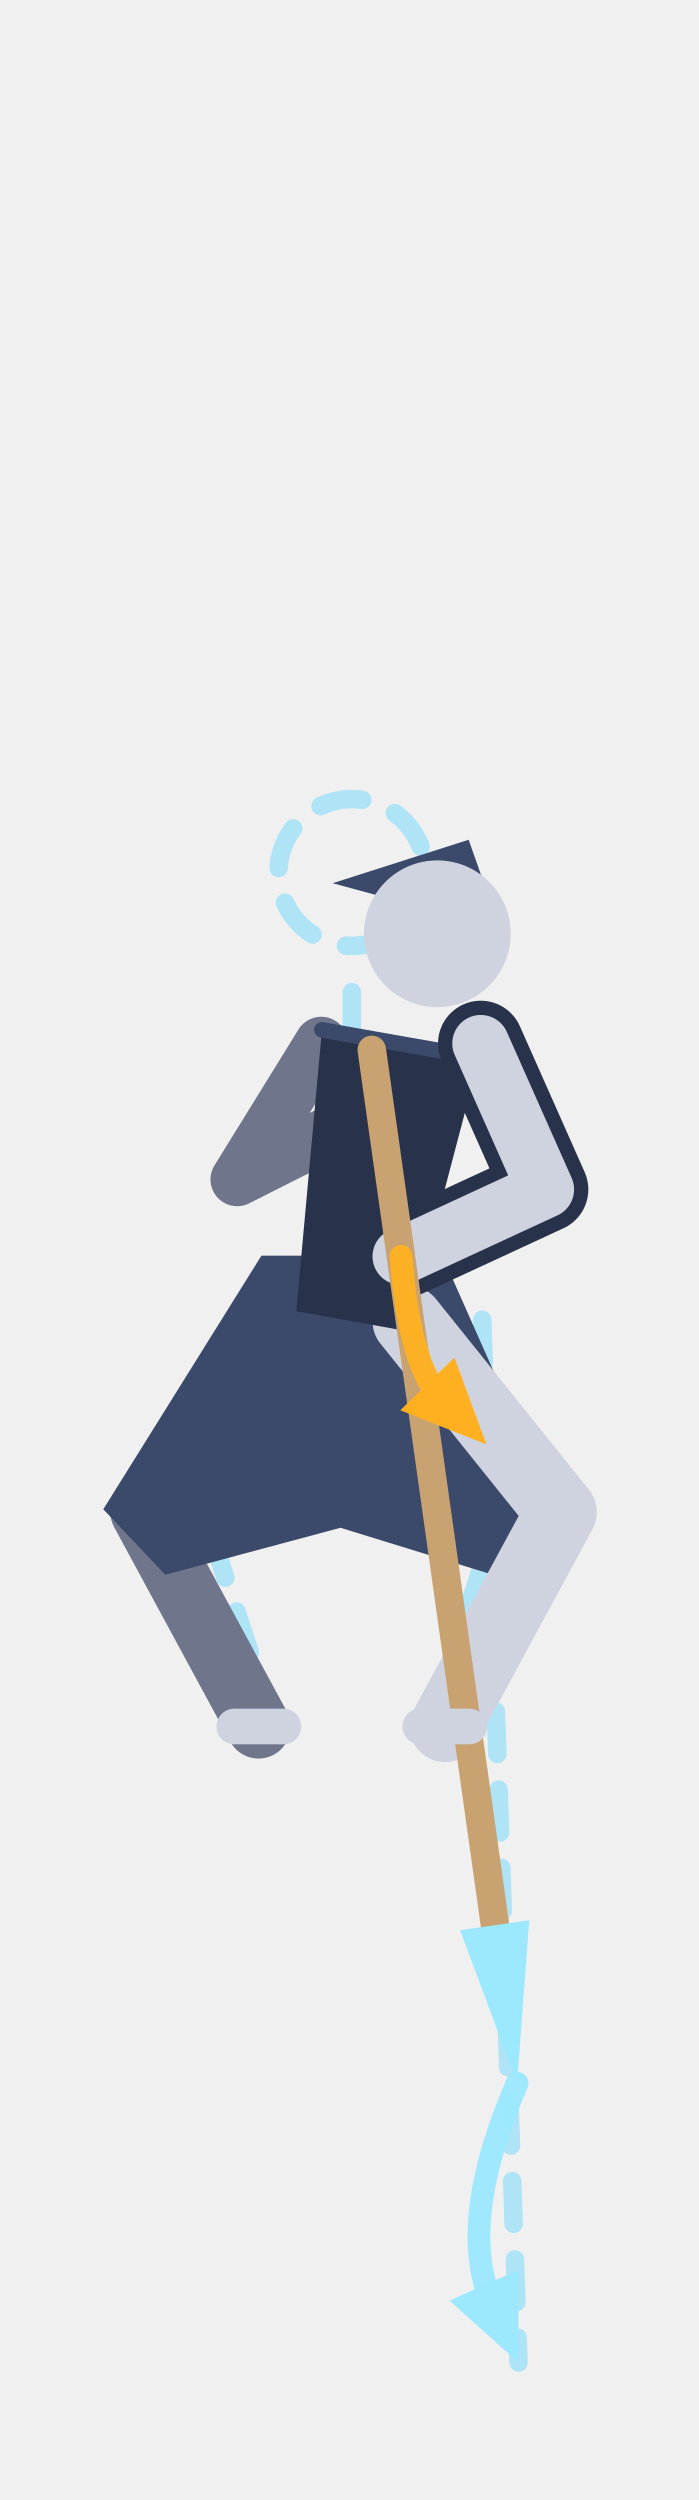
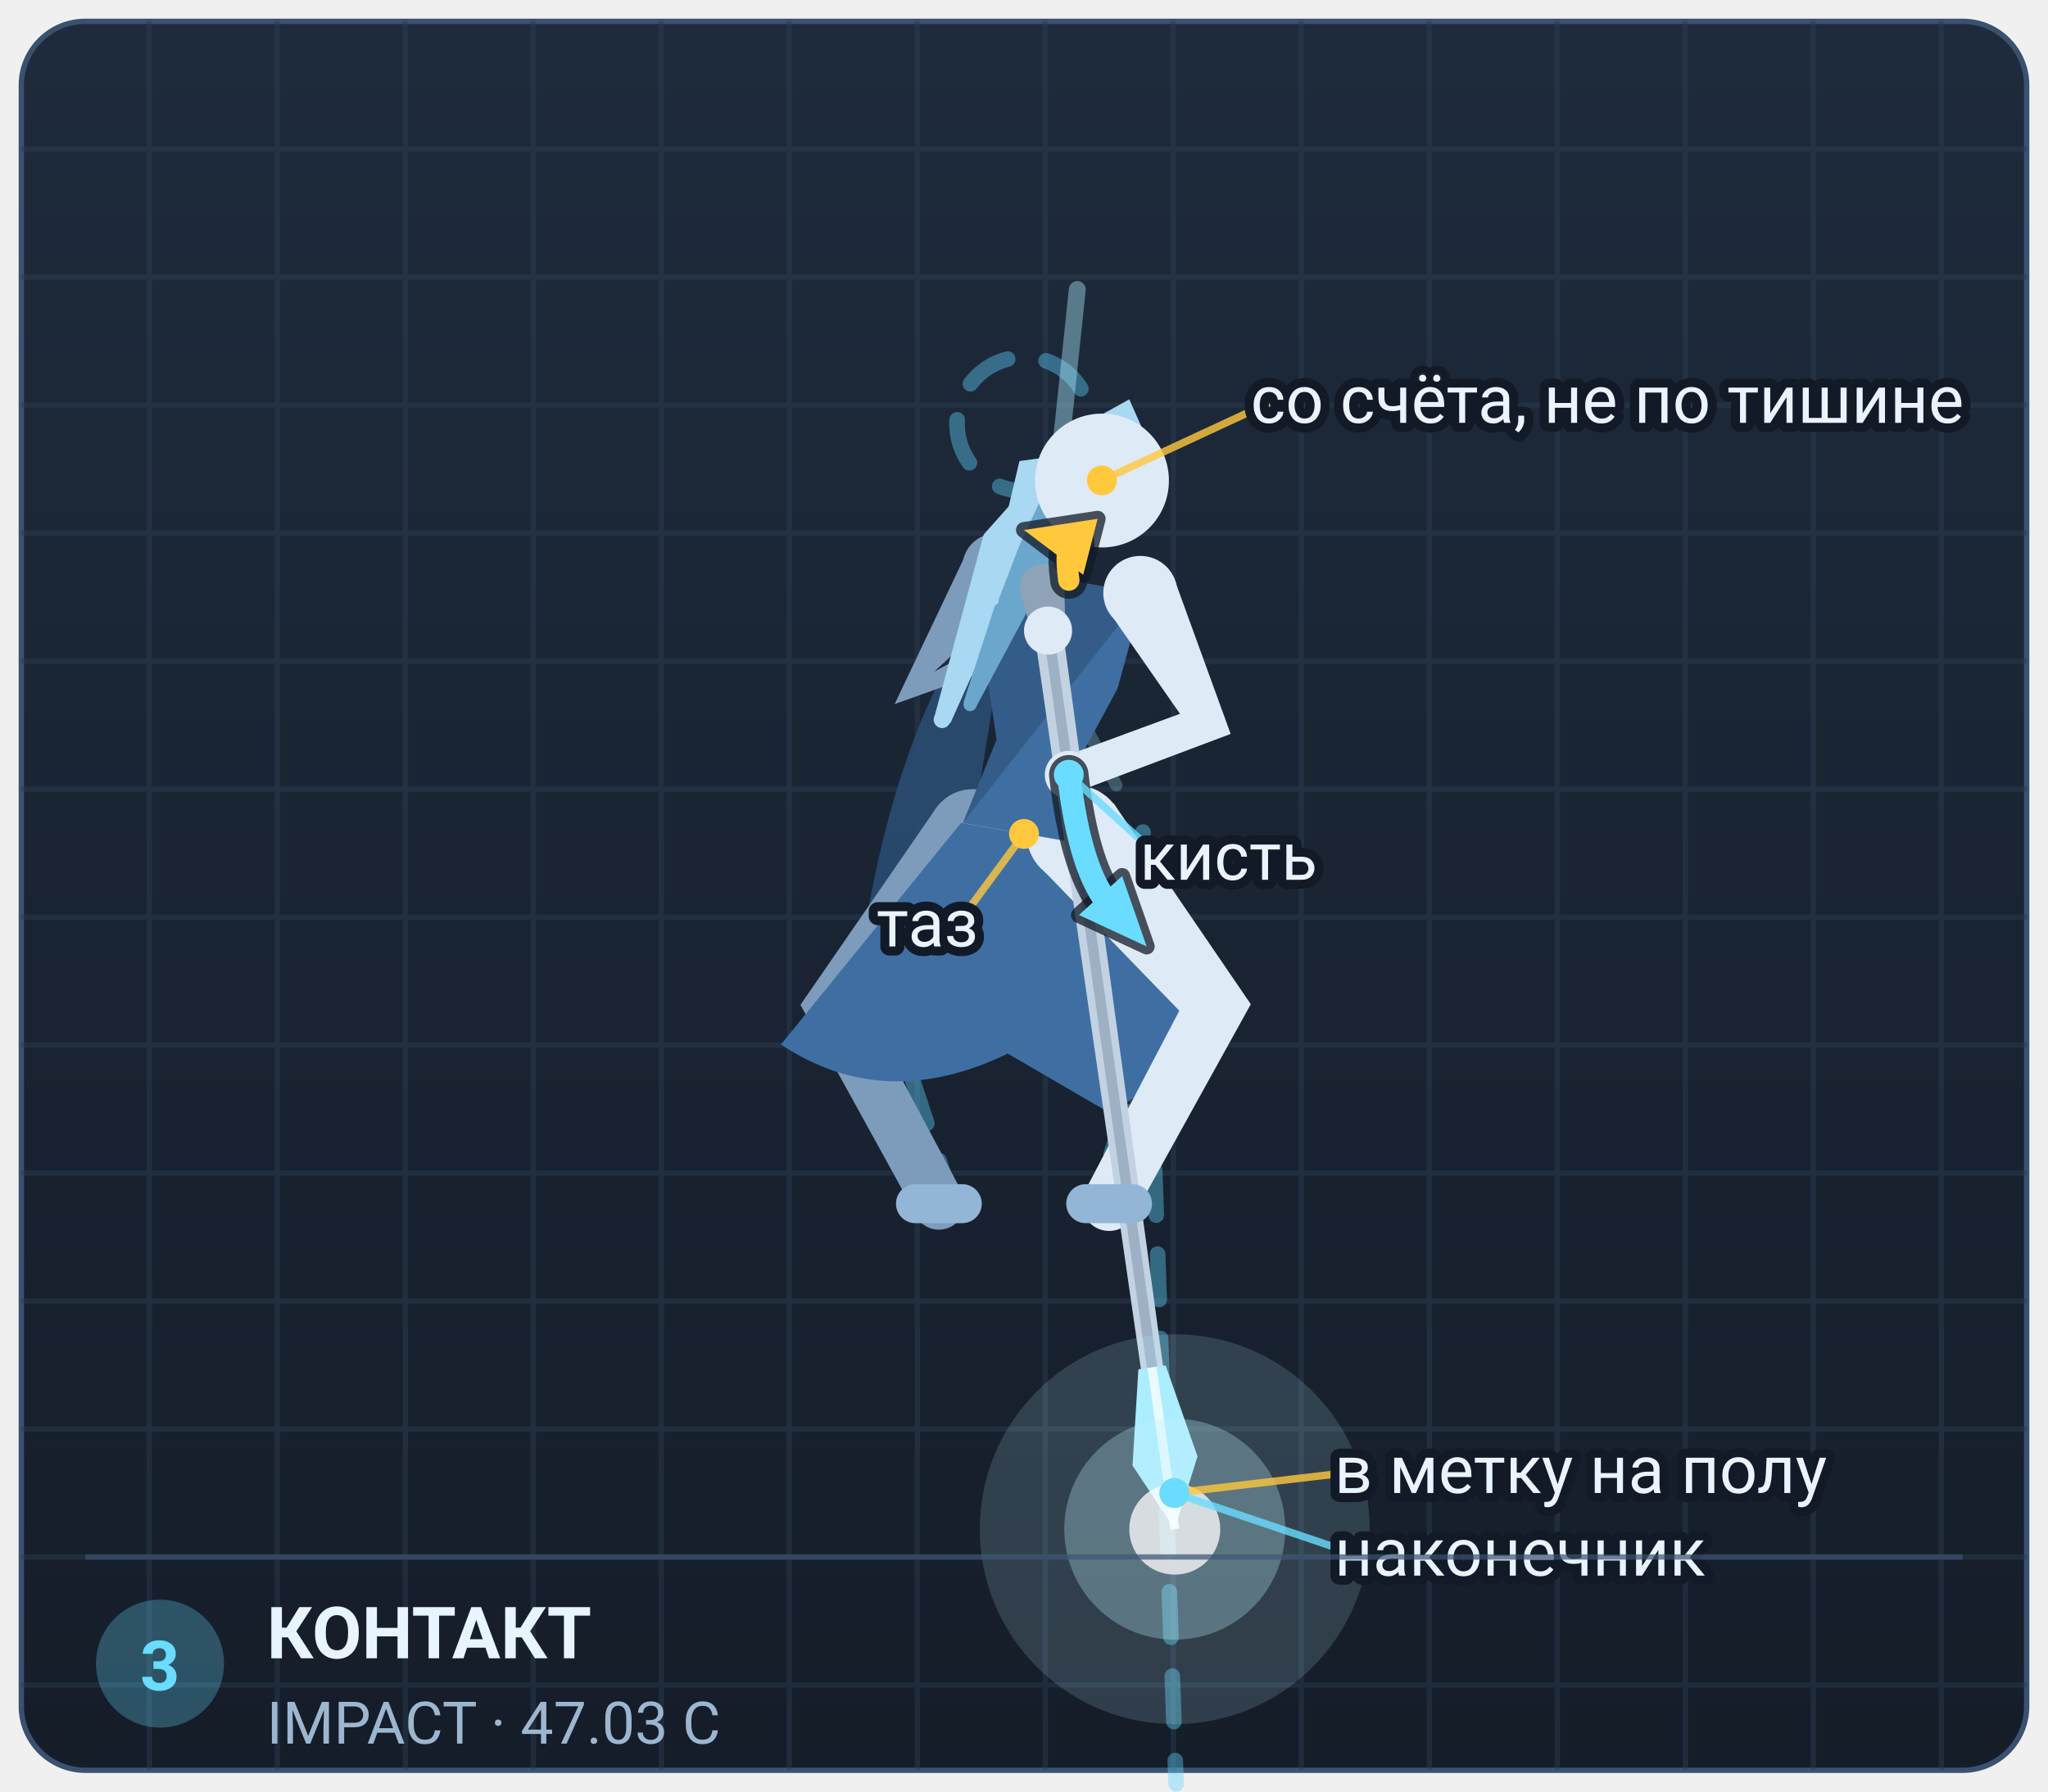
- <svg xmlns="http://www.w3.org/2000/svg" viewBox="76 -55 98 351" role="img" width="100%" preserveAspectRatio="xMidYMid meet">
-   <g opacity="0.45" fill="none" stroke="#5fd4ff" stroke-width="2.6" stroke-dasharray="6 5" stroke-linecap="round" stroke-linejoin="round">
-     <polyline points="114.5,187.4 103.8,154.8 125.4,123.3 147.0,154.8 136.3,187.4" />
-     <polyline points="125.4,123.3 125.4,83.7" />
-     <polyline points="143.7,130.3 148.8,276.7" />
-     <circle cx="125.4" cy="67.5" r="10.3" />
+ <svg xmlns="http://www.w3.org/2000/svg" viewBox="0 0 384 336" width="100%" preserveAspectRatio="xMidYMid meet" role="img">
+   <defs>
+     <linearGradient id="g5192" x1="0" y1="0" x2="0" y2="1">
+       <stop offset="0" stop-color="#1e2b3c" />
+       <stop offset="1" stop-color="#151d29" />
+     </linearGradient>
+     <clipPath id="cg5192">
+       <rect x="4" y="4" width="376" height="328" rx="12" />
+     </clipPath>
+   </defs>
+   <rect x="4" y="4" width="376" height="328" rx="12" fill="url(#g5192)" stroke="#3a5170" />
+   <g clip-path="url(#cg5192)" stroke="#2b3d52" stroke-width="1" opacity="0.45">
+     <line x1="28" y1="4" x2="28" y2="332" />
+     <line x1="52" y1="4" x2="52" y2="332" />
+     <line x1="76" y1="4" x2="76" y2="332" />
+     <line x1="100" y1="4" x2="100" y2="332" />
+     <line x1="124" y1="4" x2="124" y2="332" />
+     <line x1="148" y1="4" x2="148" y2="332" />
+     <line x1="172" y1="4" x2="172" y2="332" />
+     <line x1="196" y1="4" x2="196" y2="332" />
+     <line x1="220" y1="4" x2="220" y2="332" />
+     <line x1="244" y1="4" x2="244" y2="332" />
+     <line x1="268" y1="4" x2="268" y2="332" />
+     <line x1="292" y1="4" x2="292" y2="332" />
+     <line x1="316" y1="4" x2="316" y2="332" />
+     <line x1="340" y1="4" x2="340" y2="332" />
+     <line x1="364" y1="4" x2="364" y2="332" />
+     <line x1="4" y1="28" x2="380" y2="28" />
+     <line x1="4" y1="52" x2="380" y2="52" />
+     <line x1="4" y1="76" x2="380" y2="76" />
+     <line x1="4" y1="100" x2="380" y2="100" />
+     <line x1="4" y1="124" x2="380" y2="124" />
+     <line x1="4" y1="148" x2="380" y2="148" />
+     <line x1="4" y1="172" x2="380" y2="172" />
+     <line x1="4" y1="196" x2="380" y2="196" />
+     <line x1="4" y1="220" x2="380" y2="220" />
+     <line x1="4" y1="244" x2="380" y2="244" />
+     <line x1="4" y1="268" x2="380" y2="268" />
+     <line x1="4" y1="292" x2="380" y2="292" />
+     <line x1="4" y1="316" x2="380" y2="316" />
  </g>
-   <polyline points="112.3,187.4 96.0,157.3 117.5,130.5" fill="none" stroke="#6f768c" stroke-width="9.0" stroke-linecap="round" stroke-linejoin="round" />
-   <polyline points="121.1,91.5 109.3,110.6 129.3,100.5" fill="none" stroke="#6f768c" stroke-width="7.5" stroke-linecap="round" stroke-linejoin="round" />
-   <polygon points="112.7,121.3 90.5,156.9 99.2,166.1 123.8,159.5 145.2,166.1 153.9,156.9 138.1,121.3" fill="#3b4a6b" />
-   <polyline points="138.5,187.4 154.8,157.3 133.3,130.5" fill="none" stroke="#cfd3e0" stroke-width="10.0" stroke-linecap="round" stroke-linejoin="round" />
-   <polygon points="121.2,89.6 143.3,93.5 133.2,131.9 117.6,129.1" fill="#28324a" />
-   <polyline points="121.2,89.6 143.3,93.5" fill="none" stroke="#3b4a6b" stroke-width="2.2" stroke-linecap="round" />
-   <polygon points="122.7,69.0 141.8,62.9 146.2,75.4" fill="#3b4a6b" />
-   <circle cx="137.4" cy="76.1" r="10.3" fill="#cfd3e0" />
-   <polyline points="143.5,91.5 152.6,112.0 132.3,121.4" fill="none" stroke="#28324a" stroke-width="12.0" stroke-linecap="round" stroke-linejoin="round" />
-   <polyline points="143.5,91.5 152.6,112.0 132.3,121.4" fill="none" stroke="#cfd3e0" stroke-width="8.0" stroke-linecap="round" stroke-linejoin="round" />
-   <line x1="128.2" y1="92.4" x2="145.5" y2="215.3" stroke="#c8a271" stroke-width="4.0" stroke-linecap="round" />
-   <polygon points="148.6,237.5 150.3,214.6 140.6,216.0" fill="#9be8ff" />
-   <rect x="106.4" y="184.9" width="11.9" height="5" rx="2.5" fill="#cfd3e0" />
-   <rect x="132.5" y="184.9" width="11.9" height="5" rx="2.5" fill="#cfd3e0" />
-   <path d="M 132.3 121.4 Q 133.5 136.8 138.0 141.4" fill="none" stroke="#ffb020" stroke-width="3.2" stroke-linecap="round" opacity="0.95" />
-   <polygon points="144.3,147.8 132.2,143.0 139.8,135.6" fill="#ffb020" />
-   <path d="M 148.6 237.5 Q 140.1 257.2 145.1 268.5" fill="none" stroke="#9be8ff" stroke-width="3.2" stroke-linecap="round" opacity="0.95" />
-   <polygon points="148.8,276.7 139.1,268.0 148.8,263.7" fill="#9be8ff" />
+   <g transform="translate(192.00,225.74) scale(1.2185)">
+     <g opacity="0.40" fill="none" stroke="#5fd4ff" stroke-width="2.4" stroke-dasharray="7 6" stroke-linecap="round" stroke-linejoin="round">
+       <polyline points="-10.9,-0.0 -21.6,-32.6 0.0,-64.1 21.6,-32.6 10.9,-0.0" />
+       <polyline points="0.0,-64.1 0.0,-103.7" />
+       <polyline points="18.3,-57.2 23.4,89.3" />
+       <circle cx="0.0" cy="-120.0" r="10.3" />
+     </g>
+     <line x1="8.2" y1="-140.7" x2="2.0" y2="-81.7" stroke="#a9ecff" stroke-width="2.6" opacity="0.42" stroke-linecap="round" />
+     <line x1="14.2" y1="-64.4" x2="2.3" y2="-87.0" stroke="#a9ecff" stroke-width="1.9" opacity="0.26" stroke-linecap="round" />
+     <line x1="18.9" y1="-4.4" x2="2.6" y2="-91.2" stroke="#a9ecff" stroke-width="1.2" opacity="0.15" stroke-linecap="round" />
+     <path d="M -1.5 -97.4 Q -21.4 -76.3 -26.4 -27.9 L -7.8 -58.3 Z" fill="#2a4d75" opacity="0.85" />
+     <polygon points="-16.5,1.9 -34.4,-30.6 -13.3,-61.2 -2.6,-52.6 -24.4,-29.7 -9.6,-1.9" fill="#7d9cbb" opacity="1.00" />
+     <circle cx="-13.1" cy="-0.0" r="4.0" fill="#7d9cbb" />
+     <circle cx="-7.9" cy="-56.9" r="6.9" fill="#7d9cbb" />
+     <polygon points="0.2,-94.9 -13.8,-81.9 2.6,-90.8 4.8,-85.7 -19.9,-76.9 -8.5,-100.9" fill="#7d9cbb" opacity="1.00" />
+     <circle cx="-4.2" cy="-97.9" r="5.3" fill="#7d9cbb" />
+     <circle cx="3.7" cy="-88.2" r="2.8" fill="#7d9cbb" />
+     <path d="M -9.7 -58.6 L -37.4 -24.5 Q -21.5 -13.9 -2.5 -23.1 Q -2.5 -23.1 13.3 -13.9 Q 13.3 -13.9 29.2 -24.5 L 9.7 -55.2 Z" fill="#3f6fa2" />
+     <polygon points="9.4,-2.0 23.9,-29.7 2.1,-52.2 13.8,-61.6 34.9,-30.7 16.8,2.0" fill="#dfeaf7" opacity="1.00" />
+     <circle cx="13.1" cy="-0.0" r="4.2" fill="#dfeaf7" />
+     <circle cx="7.9" cy="-56.9" r="7.5" fill="#dfeaf7" />
+     <polygon points="18.4,-93.9 14.4,-79.3 8.9,-69.1 9.4,-55.3 -9.4,-58.6 -4.2,-71.4 -5.9,-82.9 -4.6,-98.0" fill="#3f6fa2" />
+     <polygon points="-9.4,-58.6 -4.2,-71.4 -5.9,-82.9 -4.6,-98.0 18.4,-93.9" fill="#2a4d75" opacity="0.55" />
+     <polygon points="11.9,-109.1 0.1,-99.5 -11.3,-74.0 -13.8,-74.9 -6.2,-103.0 5.3,-115.9" fill="#a8d8f2" opacity="1.00" />
+     <circle cx="8.6" cy="-112.5" r="4.8" fill="#a8d8f2" />
+     <circle cx="-12.6" cy="-74.5" r="1.3" fill="#a8d8f2" />
+     <polygon points="11.9,-110.8 1.8,-93.6 -7.4,-76.4 -9.3,-77.2 -3.2,-96.0 5.3,-114.2" fill="#6ba7cd" opacity="1.00" />
+     <circle cx="8.6" cy="-112.5" r="3.7" fill="#6ba7cd" />
+     <circle cx="-8.3" cy="-76.8" r="1.0" fill="#6ba7cd" />
+     <polygon points="8.4,-109.3 3.2,-111.6 -4.0,-92.7 -5.7,-93.2 -0.7,-114.3 8.8,-115.6" fill="#a8d8f2" opacity="1.00" />
+     <circle cx="8.6" cy="-112.5" r="3.2" fill="#a8d8f2" />
+     <circle cx="-4.8" cy="-92.9" r="0.9" fill="#a8d8f2" />
+     <polygon points="16.2,-123.8 21.8,-111.2 -0.7,-110.4 10.6,-120.7" fill="#a8d8f2" />
+     <circle cx="12.0" cy="-111.3" r="10.3" fill="#dfeaf7" />
+     <polygon points="23.0,-96.5 31.8,-72.3 7.9,-63.3 5.8,-68.7 24.0,-75.4 12.8,-91.5" fill="#dfeaf7" opacity="1.00" />
+     <circle cx="17.9" cy="-94.0" r="5.7" fill="#dfeaf7" />
+     <circle cx="6.9" cy="-66.0" r="2.9" fill="#dfeaf7" />
+     <polygon points="5.0,-95.3 21.4,25.0 18.0,25.5 0.6,-94.7" fill="#c3d2e2" opacity="1.00" />
+     <circle cx="2.8" cy="-95.0" r="2.2" fill="#c3d2e2" />
+     <circle cx="19.7" cy="25.2" r="1.7" fill="#c3d2e2" />
+     <line x1="2.8" y1="-95.0" x2="19.7" y2="25.2" stroke="#8fa3b8" stroke-width="1.6" opacity="0.7" />
+     <polygon points="6.2,-95.5 6.3,-90.8 0.6,-90.0 -0.6,-94.5" fill="#8fa3b8" opacity="1.00" />
+     <circle cx="2.8" cy="-95.0" r="3.4" fill="#8fa3b8" />
+     <circle cx="3.4" cy="-90.4" r="2.9" fill="#8fa3b8" />
+     <polygon points="23.2,50.1 26.7,38.9 21.8,24.9 17.6,25.5 16.7,40.3" fill="#a9ecff" />
+     <line x1="19.7" y1="25.2" x2="23.2" y2="50.1" stroke="#ffffff" stroke-width="1.4" opacity="0.85" />
+     <circle cx="3.7" cy="-88.2" r="3.7" fill="#dfeaf7" />
+     <circle cx="6.9" cy="-66.0" r="3.7" fill="#dfeaf7" />
+     <rect x="-19.7" y="-3.0" width="13.2" height="6" rx="3" fill="#93b6d6" />
+     <rect x="6.5" y="-3.0" width="13.2" height="6" rx="3" fill="#93b6d6" />
+     <circle cx="23.2" cy="50.1" r="30" fill="#bff2ff" opacity="0.16" />
+     <circle cx="23.2" cy="50.1" r="17" fill="#bff2ff" opacity="0.30" />
+     <circle cx="23.2" cy="50.1" r="7" fill="#ffffff" opacity="0.75" />
+   </g>
+   <path d="M 200.4 145.3 Q 202.5 163.7 208.3 170.1" fill="none" stroke="#111a26" stroke-width="7.4" stroke-linecap="round" opacity="0.75" />
+   <polygon points="215.0,177.5 202.3,171.6 210.4,164.3" fill="none" stroke="#111a26" stroke-width="3" stroke-linejoin="round" opacity="0.75" />
+   <path d="M 200.4 145.3 Q 202.5 163.7 208.3 170.1" fill="none" stroke="#69dcff" stroke-width="4.4" stroke-linecap="round" />
+   <polygon points="215.0,177.5 202.3,171.6 210.4,164.3" fill="#69dcff" />
+   <path d="M 200.4 108.8 Q 199.4 101.3 201.7 101.8" fill="none" stroke="#111a26" stroke-width="7.0" stroke-linecap="round" opacity="0.75" />
+   <polygon points="192.0,99.4 205.8,97.3 203.1,107.8" fill="none" stroke="#111a26" stroke-width="3" stroke-linejoin="round" opacity="0.75" />
+   <path d="M 200.4 108.8 Q 199.4 101.3 201.7 101.8" fill="none" stroke="#ffc83d" stroke-width="4.0" stroke-linecap="round" />
+   <polygon points="192.0,99.4 205.8,97.3 203.1,107.8" fill="#ffc83d" />
+   <line x1="220.2" y1="280.0" x2="254.2" y2="276.0" stroke="#ffc83d" stroke-width="1.4" opacity="0.8" />
+   <circle cx="220.2" cy="280.0" r="2.8" fill="#ffc83d" />
+   <text x="250.2" y="280.0" fill="#e8f4ff" font-size="12.5" text-anchor="start" font-family="Segoe UI, Roboto, sans-serif" paint-order="stroke" stroke="#111a26" stroke-width="3.4" stroke-linejoin="round">в метку на полу</text>
+   <line x1="220.2" y1="280.0" x2="254.2" y2="291.5" stroke="#69dcff" stroke-width="1.4" opacity="0.8" />
+   <circle cx="220.2" cy="280.0" r="2.8" fill="#69dcff" />
+   <text x="250.2" y="295.5" fill="#e8f4ff" font-size="12.5" text-anchor="start" font-family="Segoe UI, Roboto, sans-serif" paint-order="stroke" stroke="#111a26" stroke-width="3.4" stroke-linejoin="round">наконечник</text>
+   <line x1="206.6" y1="90.1" x2="238.5" y2="75.3" stroke="#ffc83d" stroke-width="1.4" opacity="0.8" />
+   <circle cx="206.6" cy="90.1" r="2.8" fill="#ffc83d" />
+   <text x="234.5" y="79.3" fill="#e8f4ff" font-size="12.5" text-anchor="start" font-family="Segoe UI, Roboto, sans-serif" paint-order="stroke" stroke="#111a26" stroke-width="3.4" stroke-linejoin="round">со счёта, не по тишине</text>
+   <line x1="192.0" y1="156.4" x2="179.4" y2="173.5" stroke="#ffc83d" stroke-width="1.4" opacity="0.8" />
+   <circle cx="192.0" cy="156.4" r="2.8" fill="#ffc83d" />
+   <text x="183.4" y="177.5" fill="#e8f4ff" font-size="12.5" text-anchor="end" font-family="Segoe UI, Roboto, sans-serif" paint-order="stroke" stroke="#111a26" stroke-width="3.4" stroke-linejoin="round">таз</text>
+   <line x1="200.4" y1="145.3" x2="217.7" y2="161.0" stroke="#69dcff" stroke-width="1.4" opacity="0.8" />
+   <circle cx="200.4" cy="145.3" r="2.8" fill="#69dcff" />
+   <text x="213.7" y="165.0" fill="#e8f4ff" font-size="12.5" text-anchor="start" font-family="Segoe UI, Roboto, sans-serif" paint-order="stroke" stroke="#111a26" stroke-width="3.4" stroke-linejoin="round">кисть</text>
+   <line x1="16" y1="292" x2="368" y2="292" stroke="#3a5170" opacity="0.7" />
+   <circle cx="30" cy="312" r="12" fill="#69dcff" opacity="0.28" />
+   <text x="30" y="317" fill="#69dcff" font-size="13" font-weight="700" text-anchor="middle" font-family="Segoe UI, Roboto, sans-serif">3</text>
+   <text x="50" y="311" fill="#e8f4ff" font-size="13.5" font-weight="700" font-family="Segoe UI, Roboto, sans-serif">КОНТАКТ</text>
+   <text x="50" y="327" fill="#9db6cf" font-size="11" font-family="Segoe UI, Roboto, sans-serif">IMPACT · 47.03 С</text>
</svg>
